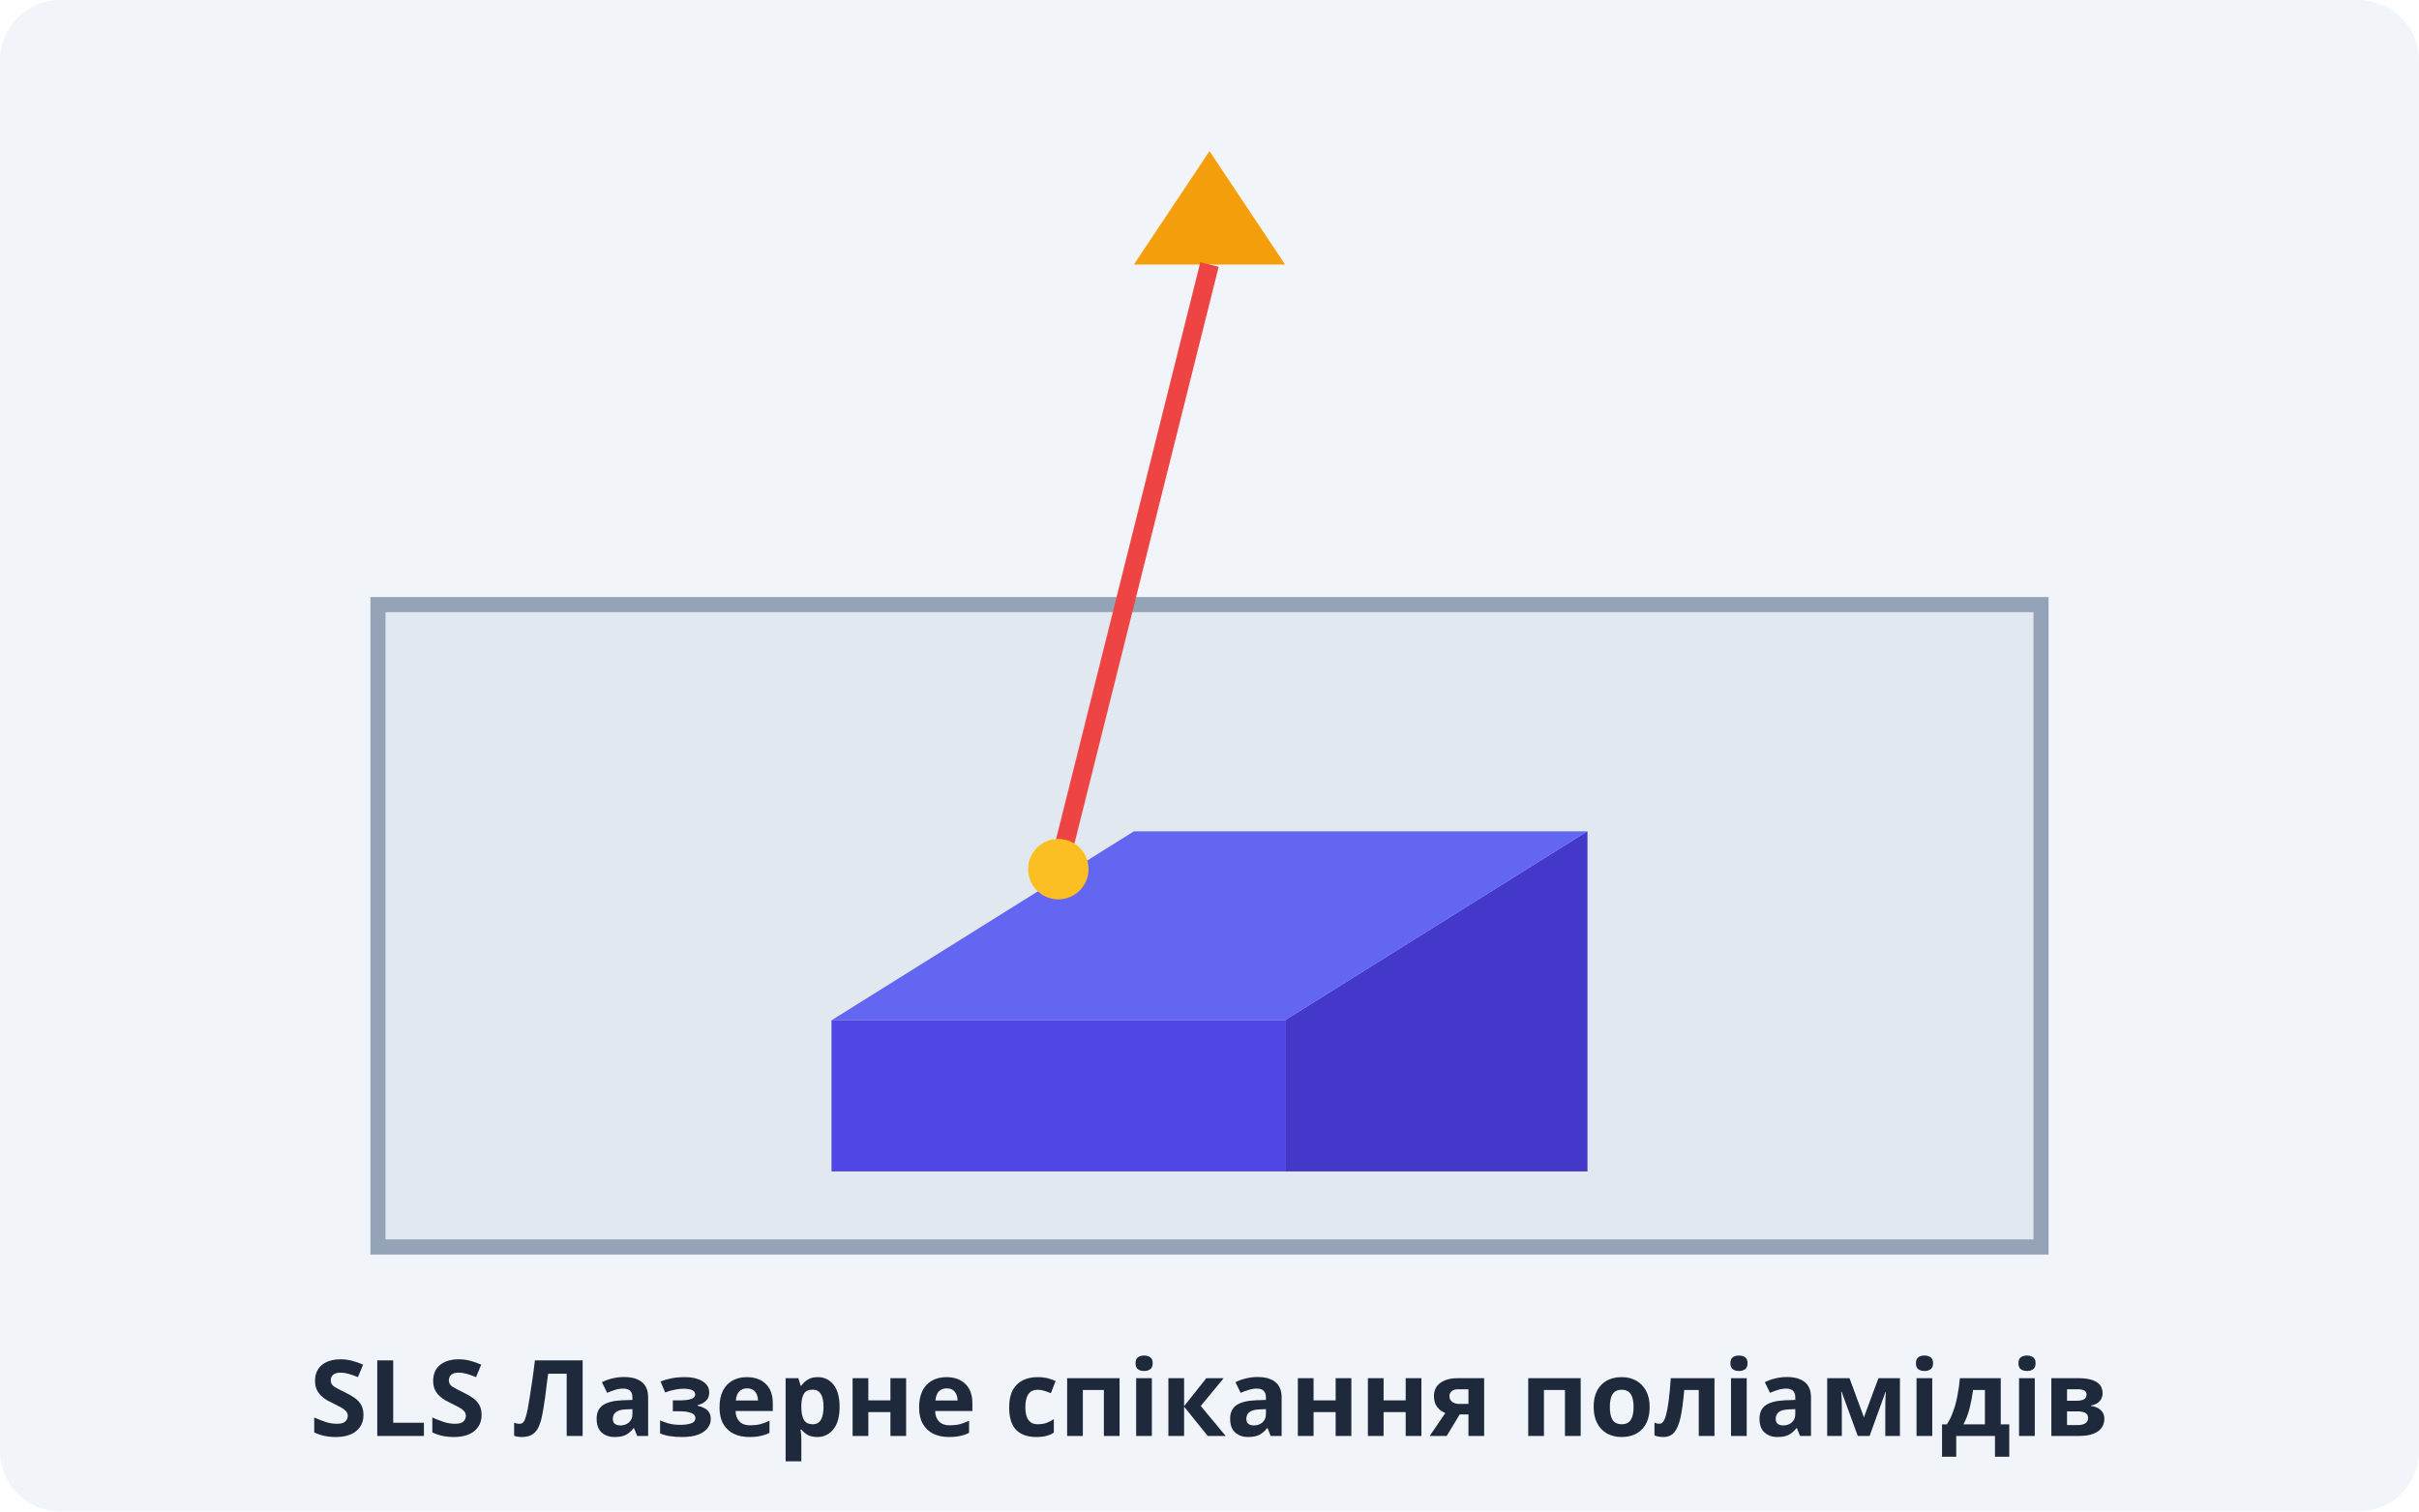
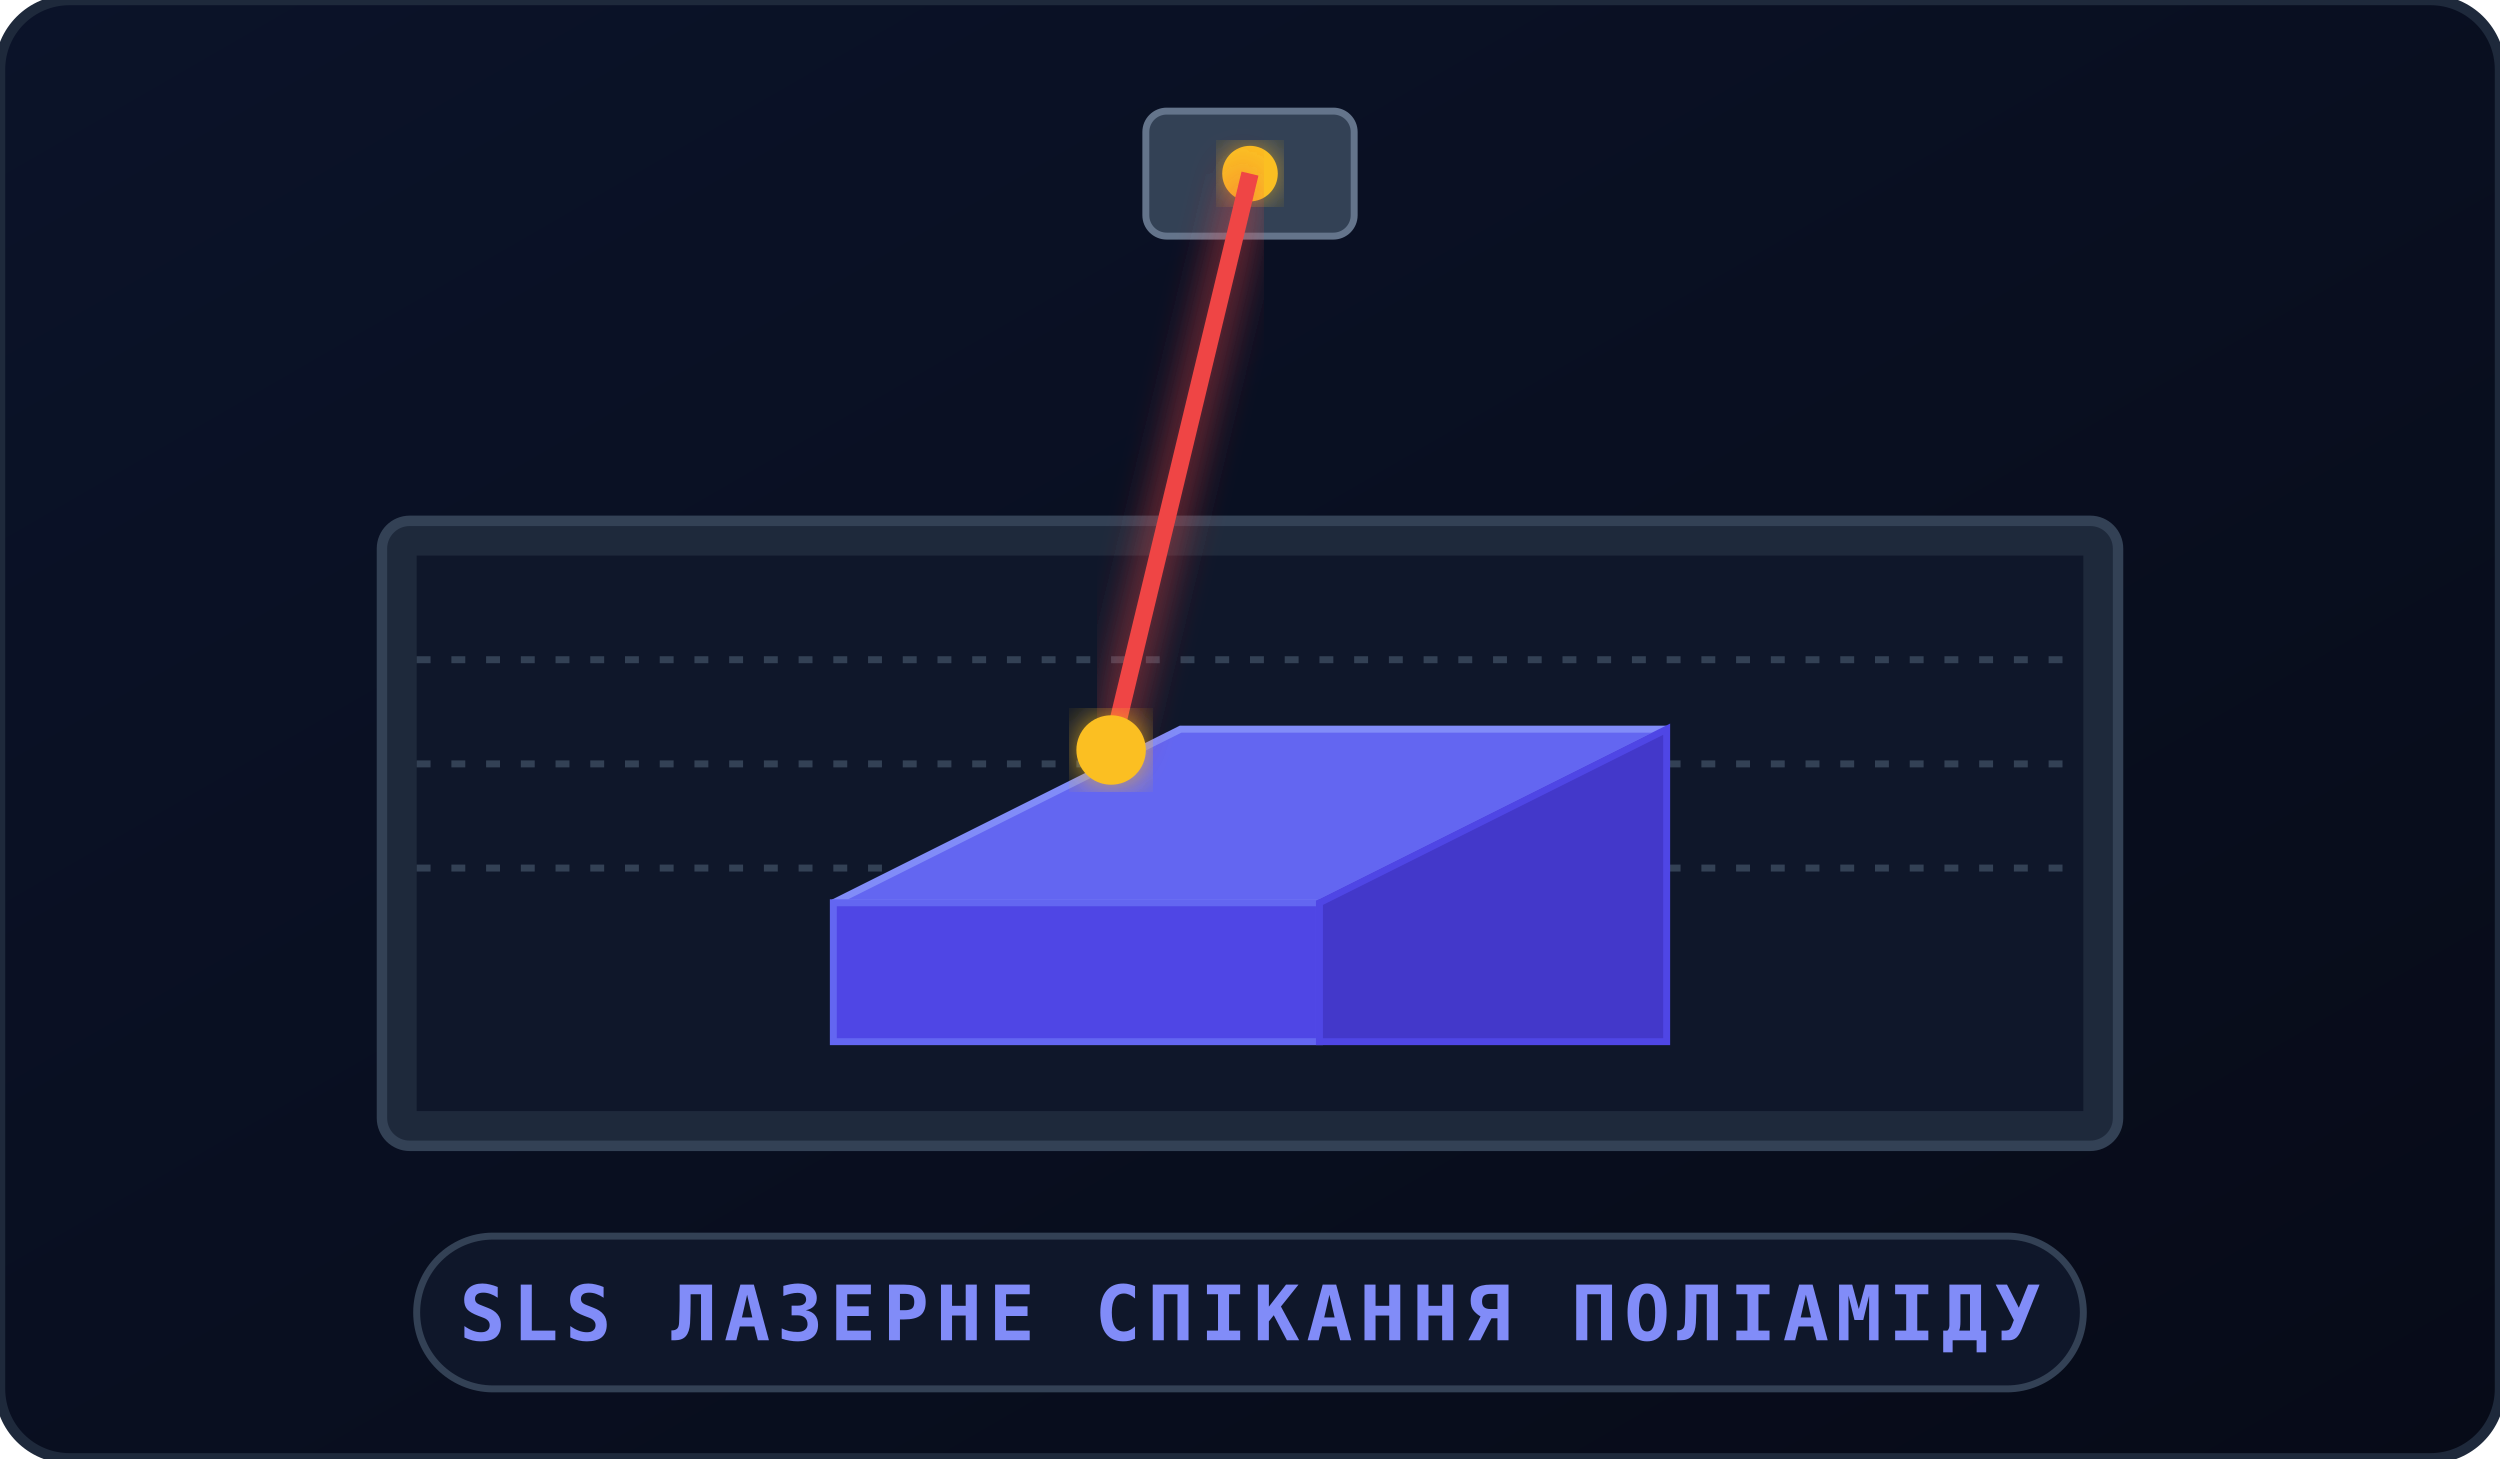
- <svg xmlns="http://www.w3.org/2000/svg" viewBox="0 0 320 200" width="320" height="200">
-   <rect width="100%" height="100%" fill="#f1f5f9" rx="8" />
-   <rect x="50" y="80" width="220" height="85" fill="#e2e8f0" stroke="#94a3b8" stroke-width="2" />
-   <polygon points="110,135 150,110 210,110 170,135" fill="#6366f1" />
-   <polygon points="110,135 110,155 170,155 170,135" fill="#4f46e5" />
-   <polygon points="170,135 170,155 210,155 210,110" fill="#4338ca" />
-   <polygon points="160,20 150,35 170,35" fill="#f59e0b" />
-   <line x1="160" y1="35" x2="140" y2="115" stroke="#ef4444" stroke-width="2.5" />
-   <circle cx="140" cy="115" r="4" fill="#fbbf24" />
-   <text x="160" y="190" text-anchor="middle" font-family="sans-serif" font-size="14" font-weight="bold" fill="#1e293b">SLS Лазерне спікання поліамідів</text>
+ <svg xmlns="http://www.w3.org/2000/svg" viewBox="0 0 360 210" width="360" height="210">
+   <defs>
+     <linearGradient id="bgSls" x1="0%" y1="0%" x2="100%" y2="100%">
+       <stop offset="0%" stop-color="#0b1329" />
+       <stop offset="100%" stop-color="#070b18" />
+     </linearGradient>
+     <filter id="laserGlow">
+       <feGaussianBlur stdDeviation="3" result="blur" />
+       <feMerge>
+         <feMergeNode in="blur" />
+         <feMergeNode in="SourceGraphic" />
+       </feMerge>
+     </filter>
+   </defs>
+   <rect width="100%" height="100%" fill="url(#bgSls)" rx="10" stroke="#1e293b" stroke-width="1.5" />
+   <rect x="55" y="75" width="250" height="90" fill="#1e293b" stroke="#334155" stroke-width="1.5" rx="4" />
+   <rect x="60" y="80" width="240" height="80" fill="#0f172a" />
+   <line x1="60" y1="95" x2="300" y2="95" stroke="#334155" stroke-width="1" stroke-dasharray="2,3" />
+   <line x1="60" y1="110" x2="300" y2="110" stroke="#334155" stroke-width="1" stroke-dasharray="2,3" />
+   <line x1="60" y1="125" x2="300" y2="125" stroke="#334155" stroke-width="1" stroke-dasharray="2,3" />
+   <polygon points="120,130 170,105 240,105 190,130" fill="#6366f1" stroke="#818cf8" stroke-width="1" />
+   <polygon points="120,130 120,150 190,150 190,130" fill="#4f46e5" stroke="#6366f1" stroke-width="1" />
+   <polygon points="190,130 190,150 240,150 240,105" fill="#4338ca" stroke="#4f46e5" stroke-width="1" />
+   <rect x="165" y="16" width="30" height="18" fill="#334155" rx="3" stroke="#64748b" />
+   <circle cx="180" cy="25" r="4" fill="#fbbf24" filter="url(#laserGlow)" />
+   <line x1="180" y1="25" x2="160" y2="108" stroke="#ef4444" stroke-width="2.5" filter="url(#laserGlow)" />
+   <circle cx="160" cy="108" r="5" fill="#fbbf24" filter="url(#laserGlow)" />
+   <rect x="60" y="178" width="240" height="22" fill="#0f172a" rx="11" stroke="#334155" stroke-width="1" />
+   <text x="180" y="193" text-anchor="middle" font-family="'JetBrains Mono', monospace" font-size="11" font-weight="bold" fill="#818cf8" letter-spacing="1">SLS ЛАЗЕРНЕ СПІКАННЯ ПОЛІАМІДУ</text>
</svg>
